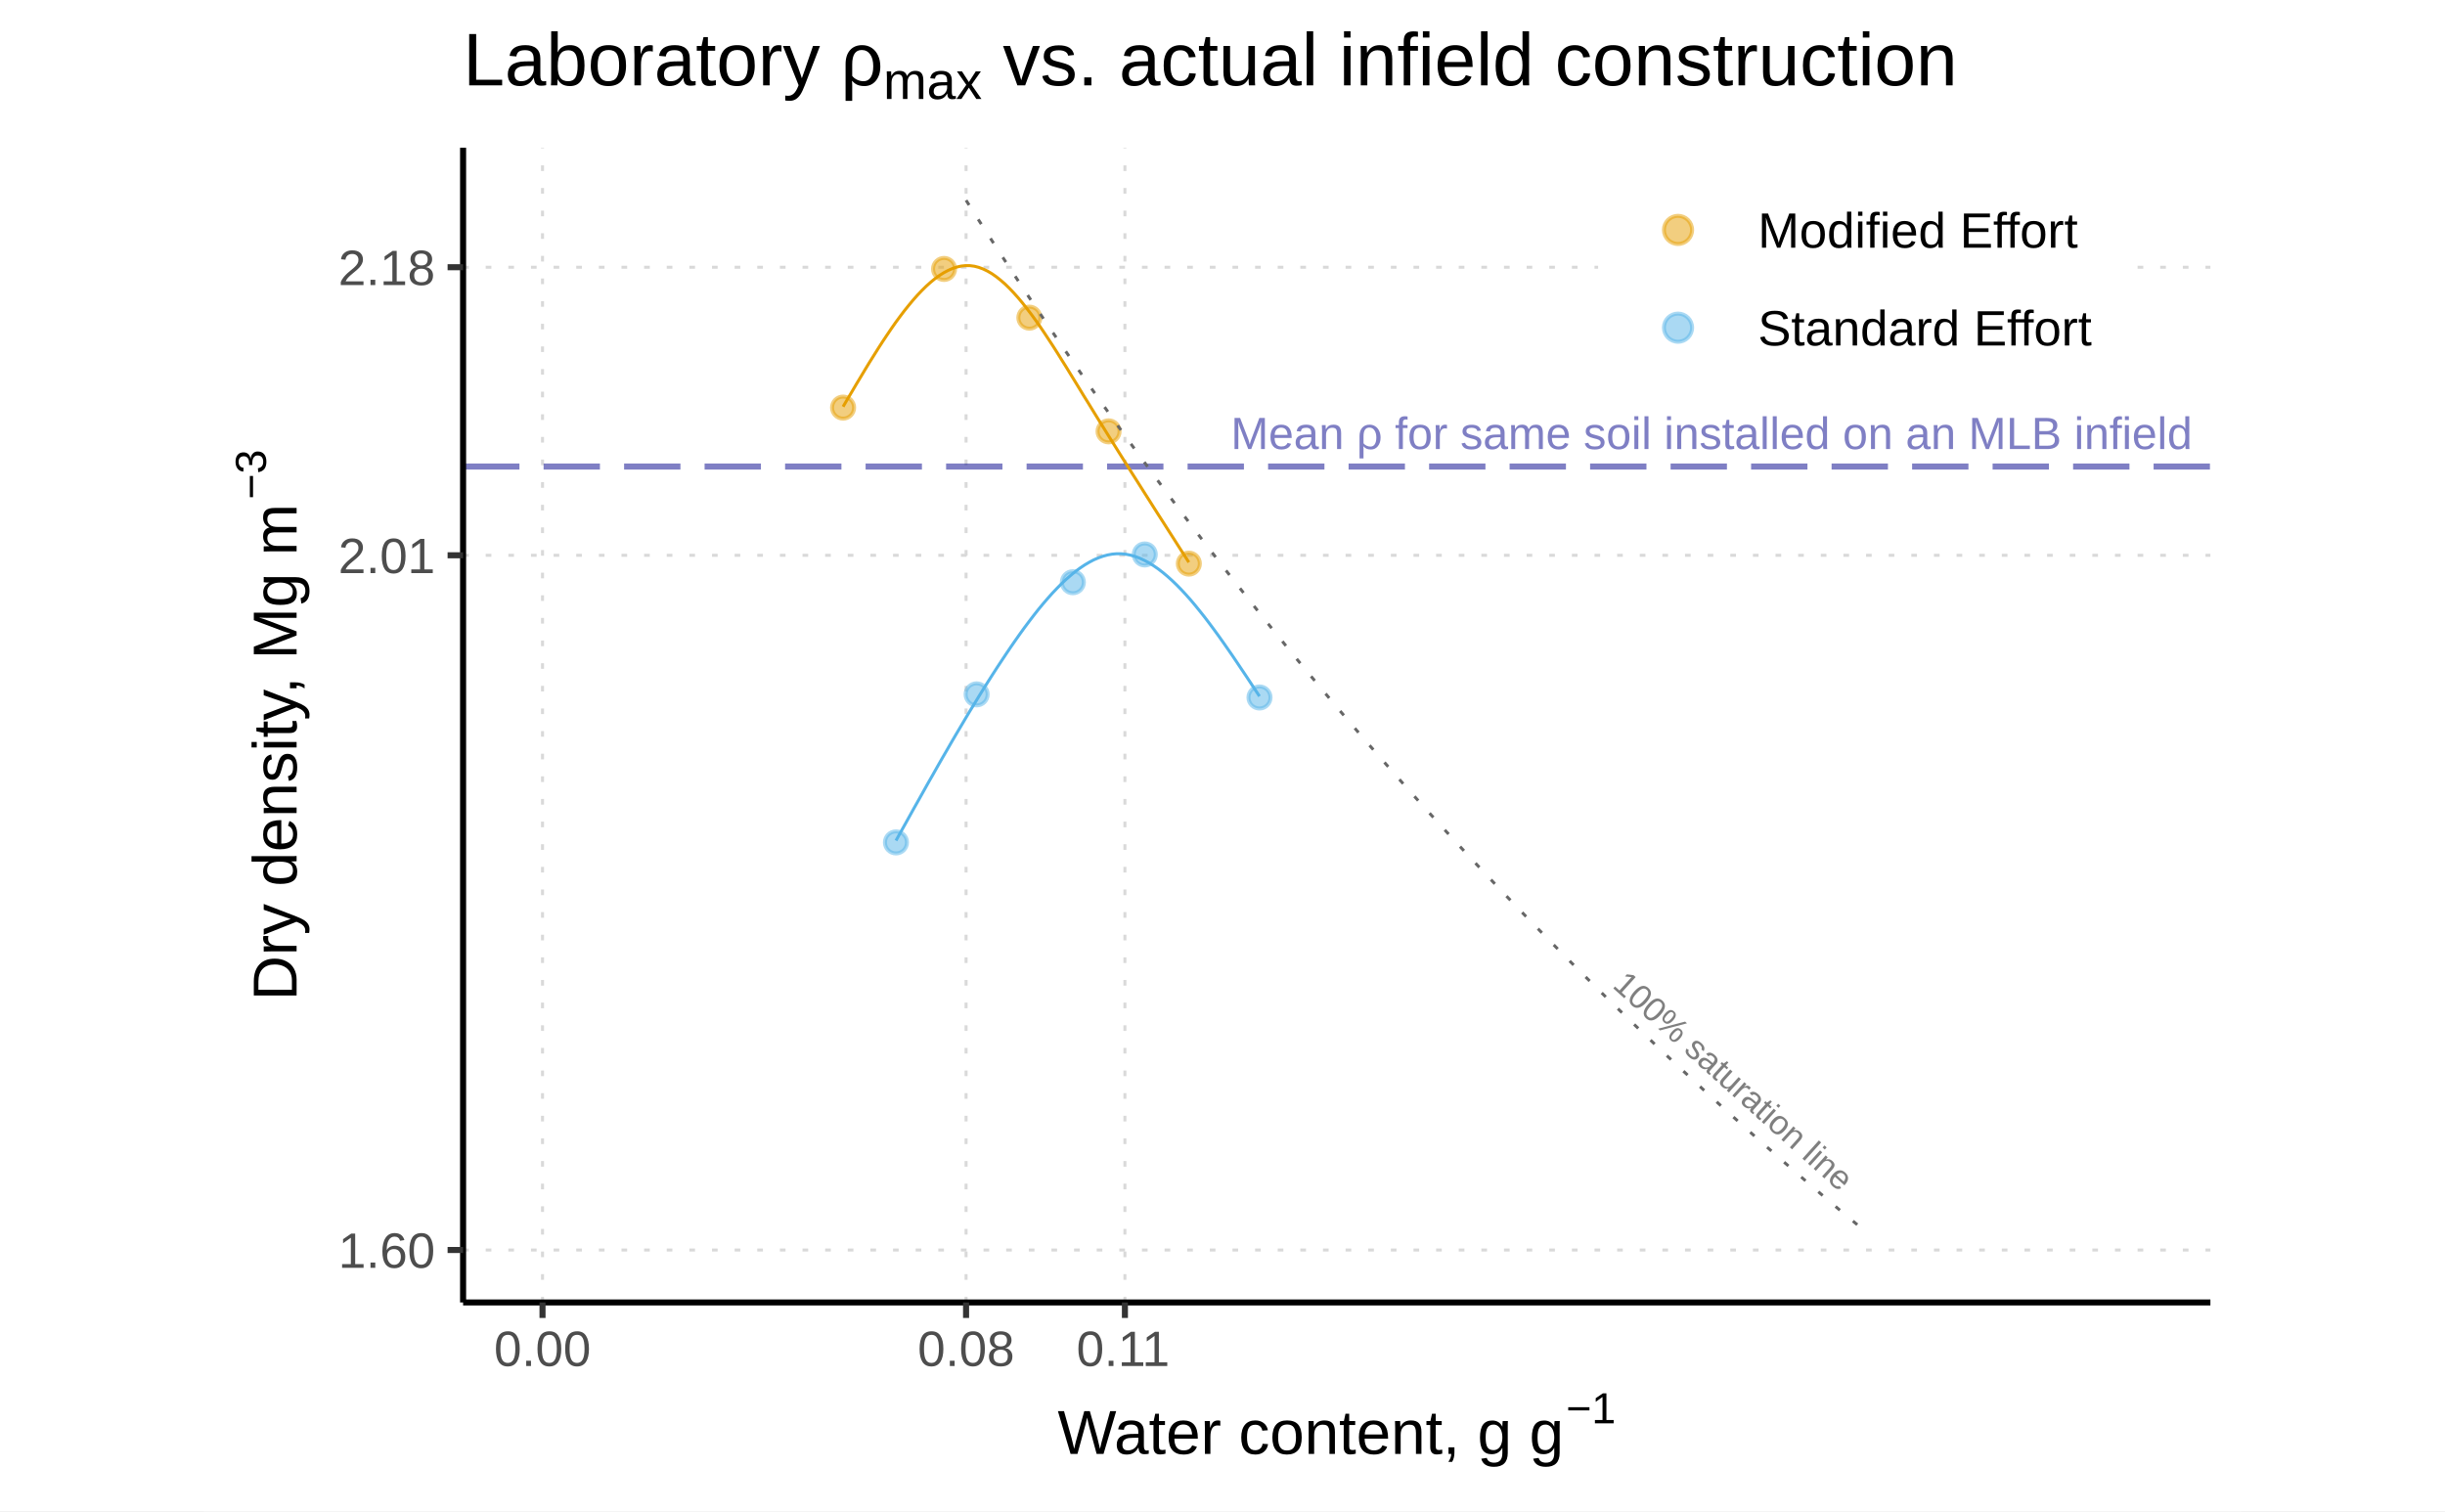
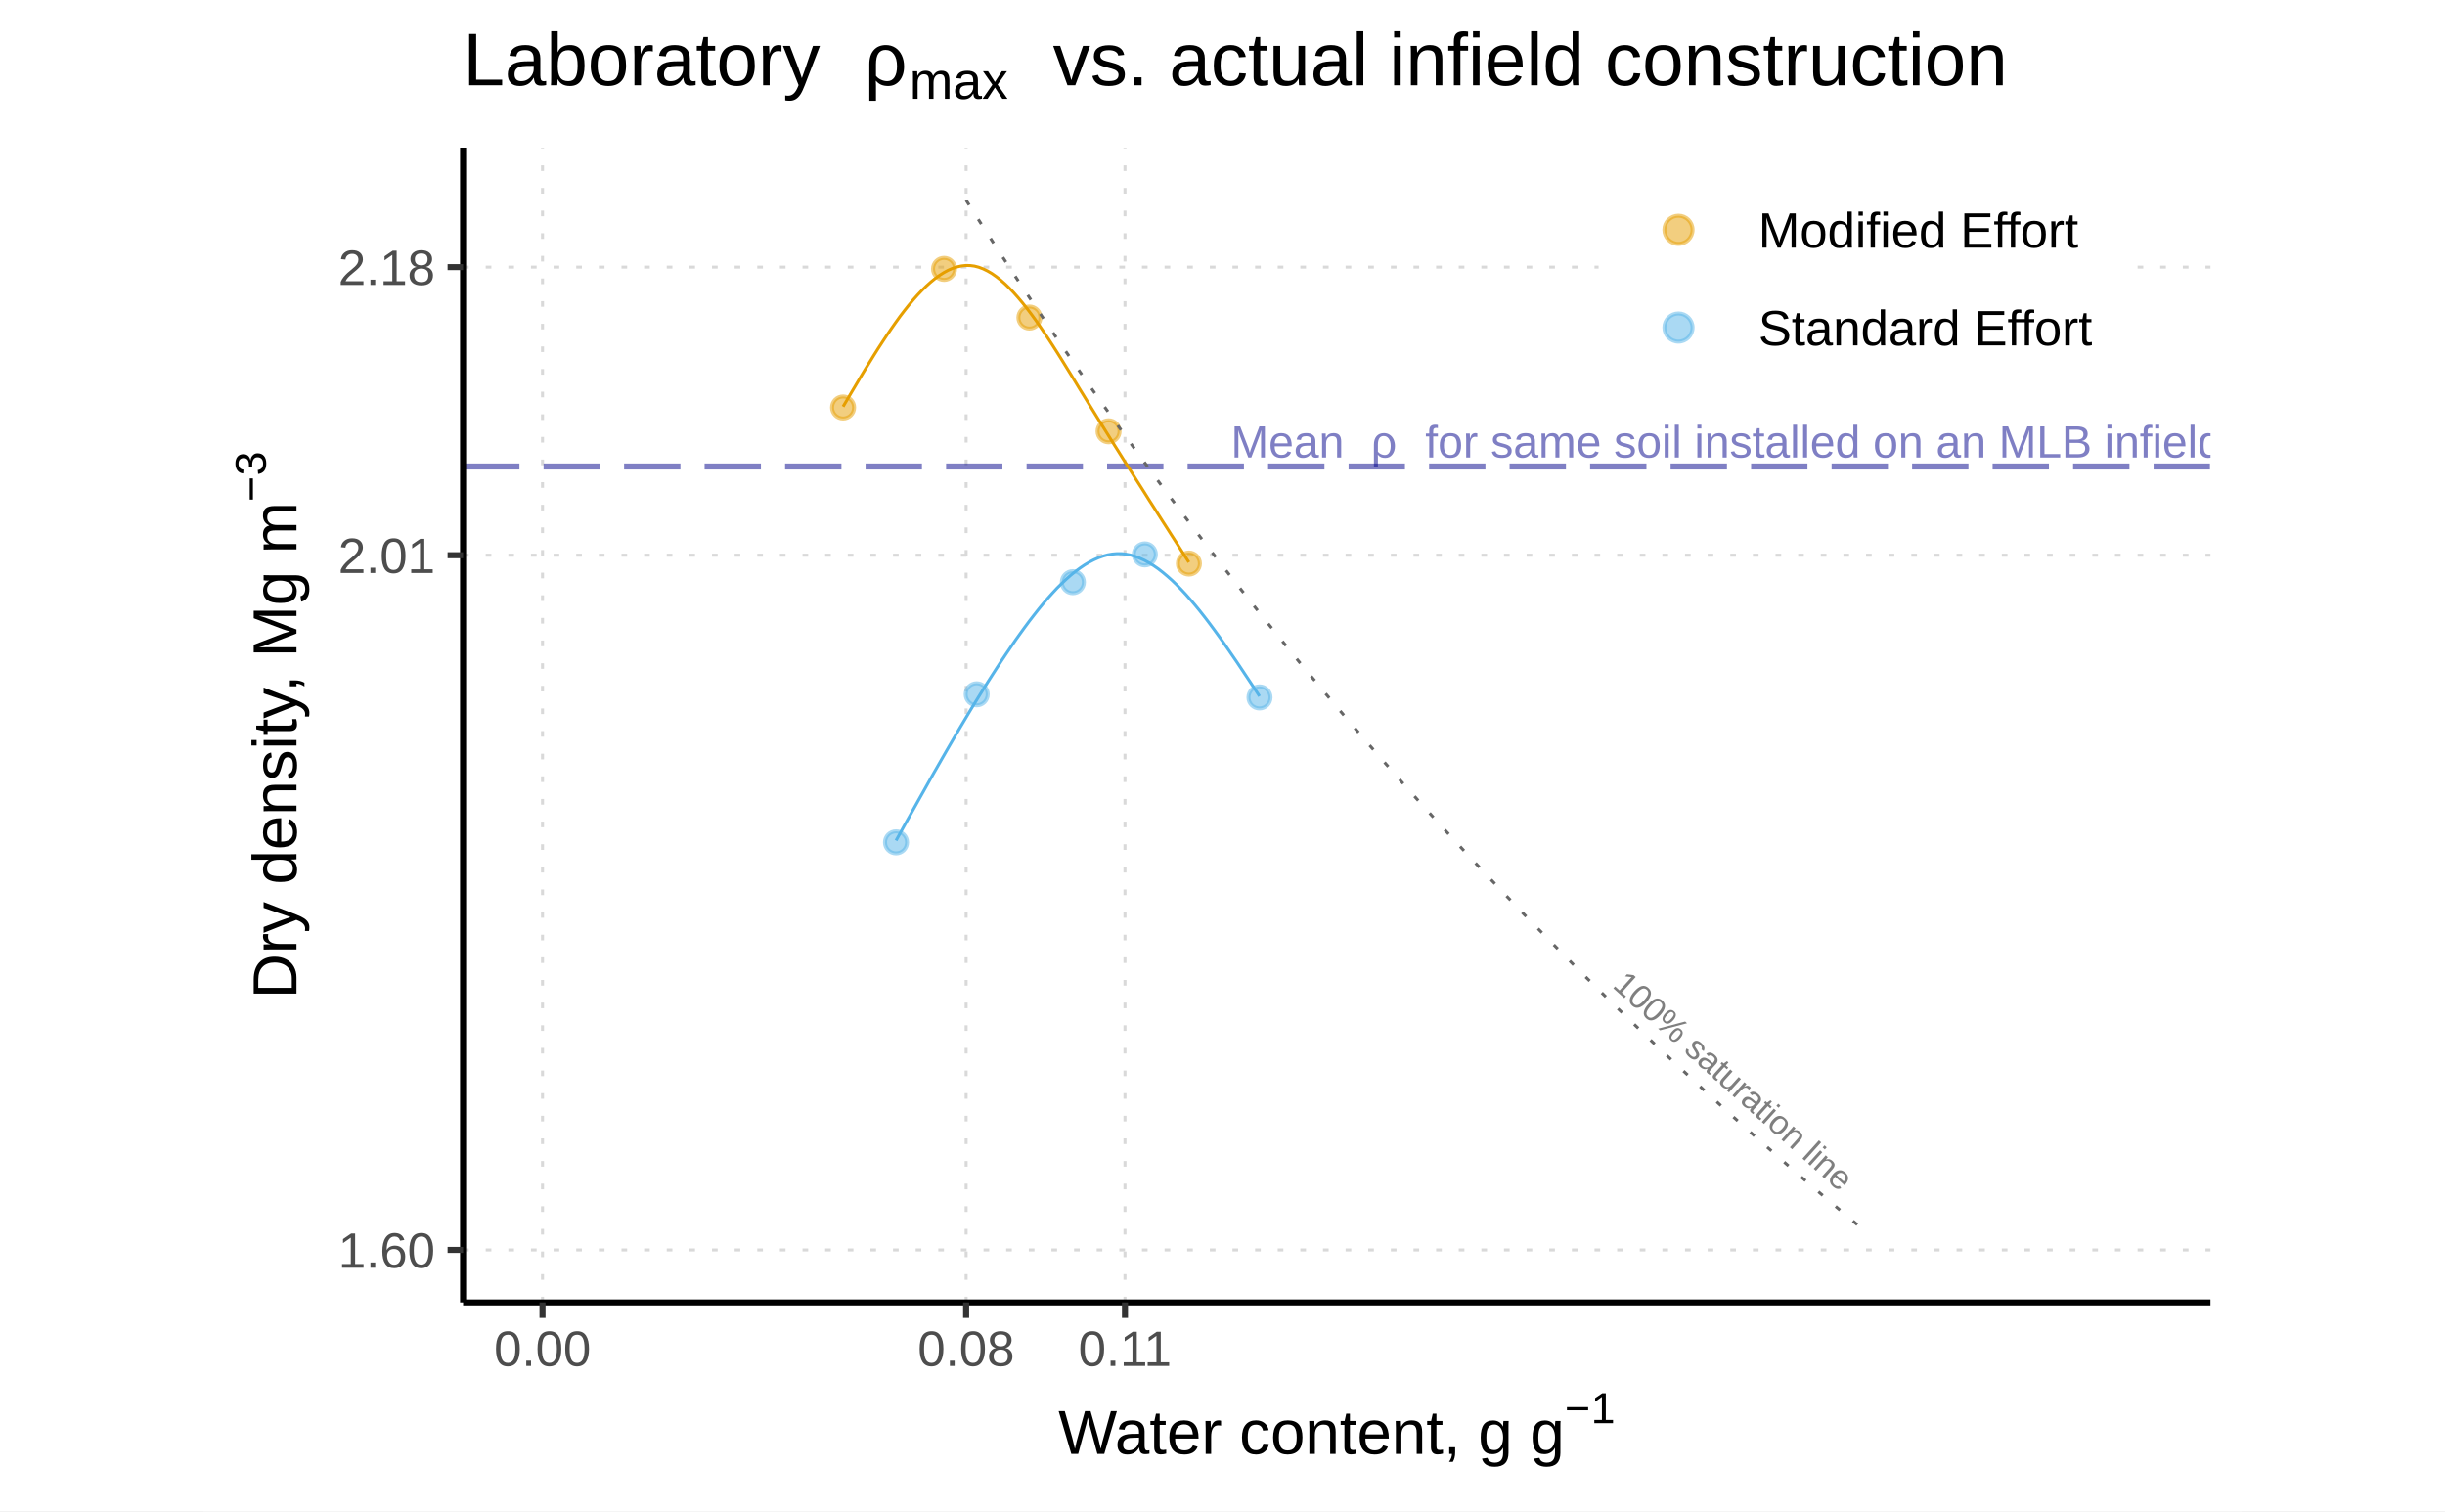
- <svg xmlns="http://www.w3.org/2000/svg" viewBox="0 0 432.20 267.12">
+ <svg xmlns="http://www.w3.org/2000/svg" class="svglite" width="432.20pt" height="267.12pt" viewBox="0 0 432.20 267.12">
  <defs>
    <style type="text/css">
-     line, polyline, polygon, path, rect, circle {
+     .svglite line, .svglite polyline, .svglite polygon, .svglite path, .svglite rect, .svglite circle {
      fill: none;
      stroke: #000000;
      stroke-linecap: round;
      stroke-linejoin: round;
      stroke-miterlimit: 10.00;
    }
  </style>
  </defs>
  <rect width="100%" height="100%" style="stroke: none; fill: #FFFFFF;" />
  <defs>
-     <clipPath id="cpMzUuOTl8Mzk2LjIxfDI2Ny4xMnwwLjAw">
-       <rect x="35.99" y="0.00" width="360.21" height="267.12" />
-     </clipPath>
-   </defs>
-   <rect x="35.99" y="-0" width="360.21" height="267.12" style="stroke-width: 1.07; stroke: #FFFFFF; fill: #FFFFFF;" clip-path="url(#cpMzUuOTl8Mzk2LjIxfDI2Ny4xMnwwLjAw)" />
-   <defs>
-     <clipPath id="cpMC4wMHw0MzIuMjB8MjY3LjEyfDAuMDA=">
+     <clipPath id="cpMC4wMHw0MzIuMjB8MC4wMHwyNjcuMTI=">
      <rect x="0.00" y="0.00" width="432.20" height="267.12" />
    </clipPath>
  </defs>
+   <g clip-path="url(#cpMC4wMHw0MzIuMjB8MC4wMHwyNjcuMTI=)">
+ </g>
  <defs>
-     <clipPath id="cpODEuODZ8MzkwLjczfDIzMC4yM3wyNi4xMg==">
-       <rect x="81.86" y="26.12" width="308.87" height="204.11" />
+     <clipPath id="cpMzUuOTh8Mzk2LjIyfDAuMDB8MjY3LjEy">
+       <rect x="35.98" y="0.00" width="360.24" height="267.12" />
    </clipPath>
  </defs>
-   <rect x="81.86" y="26.12" width="308.87" height="204.11" style="stroke-width: 1.07; stroke: none; fill: #FFFFFF;" clip-path="url(#cpODEuODZ8MzkwLjczfDIzMC4yM3wyNi4xMg==)" />
-   <polyline points="81.86,220.96 390.73,220.96 " style="stroke-width: 0.53; stroke: #D9D9D9; stroke-dasharray: 1.00,3.00; stroke-linecap: butt;" clip-path="url(#cpODEuODZ8MzkwLjczfDIzMC4yM3wyNi4xMg==)" />
-   <polyline points="81.86,98.16 390.73,98.16 " style="stroke-width: 0.53; stroke: #D9D9D9; stroke-dasharray: 1.00,3.00; stroke-linecap: butt;" clip-path="url(#cpODEuODZ8MzkwLjczfDIzMC4yM3wyNi4xMg==)" />
-   <polyline points="81.86,47.24 390.73,47.24 " style="stroke-width: 0.53; stroke: #D9D9D9; stroke-dasharray: 1.00,3.00; stroke-linecap: butt;" clip-path="url(#cpODEuODZ8MzkwLjczfDIzMC4yM3wyNi4xMg==)" />
-   <polyline points="95.90,230.23 95.90,26.12 " style="stroke-width: 0.53; stroke: #D9D9D9; stroke-dasharray: 1.00,3.00; stroke-linecap: butt;" clip-path="url(#cpODEuODZ8MzkwLjczfDIzMC4yM3wyNi4xMg==)" />
-   <polyline points="170.77,230.23 170.77,26.12 " style="stroke-width: 0.53; stroke: #D9D9D9; stroke-dasharray: 1.00,3.00; stroke-linecap: butt;" clip-path="url(#cpODEuODZ8MzkwLjczfDIzMC4yM3wyNi4xMg==)" />
-   <polyline points="198.85,230.23 198.85,26.12 " style="stroke-width: 0.53; stroke: #D9D9D9; stroke-dasharray: 1.00,3.00; stroke-linecap: butt;" clip-path="url(#cpODEuODZ8MzkwLjczfDIzMC4yM3wyNi4xMg==)" />
-   <line x1="81.86" y1="82.47" x2="390.73" y2="82.47" style="stroke-width: 1.07; stroke: #00008B; stroke-opacity: 0.50; stroke-dasharray: 9.96,4.27; stroke-linecap: butt;" clip-path="url(#cpODEuODZ8MzkwLjczfDIzMC4yM3wyNi4xMg==)" />
-   <g clip-path="url(#cpODEuODZ8MzkwLjczfDIzMC4yM3wyNi4xMg==)">
-     <text x="217.57" y="79.38" style="font-size: 8.00px; fill: #00008B; fill-opacity: 0.50; font-family: Arial;" textLength="20.01px" lengthAdjust="spacingAndGlyphs">Mean</text>
+   <g clip-path="url(#cpMzUuOTh8Mzk2LjIyfDAuMDB8MjY3LjEy)">
+     <rect x="35.98" y="0.00" width="360.24" height="267.12" style="stroke-width: 1.07; stroke: #FFFFFF; fill: #FFFFFF;" />
  </g>
-   <g clip-path="url(#cpODEuODZ8MzkwLjczfDIzMC4yM3wyNi4xMg==)">
-     <text x="237.58" y="79.38" style="font-size: 8.00px; fill: #00008B; fill-opacity: 0.50; font-family: Arial;" textLength="2.22px" lengthAdjust="spacingAndGlyphs"> </text>
-   </g>
-   <g clip-path="url(#cpODEuODZ8MzkwLjczfDIzMC4yM3wyNi4xMg==)">
-     <text x="239.81" y="79.38" style="font-size: 8.00px; fill: #00008B; fill-opacity: 0.50; font-family: Arial;" textLength="4.55px" lengthAdjust="spacingAndGlyphs">ρ</text>
-   </g>
-   <g clip-path="url(#cpODEuODZ8MzkwLjczfDIzMC4yM3wyNi4xMg==)">
-     <text x="244.36" y="79.38" style="font-size: 8.00px; fill: #00008B; fill-opacity: 0.50; font-family: Arial;" textLength="2.22px" lengthAdjust="spacingAndGlyphs"> </text>
-   </g>
-   <g clip-path="url(#cpODEuODZ8MzkwLjczfDIzMC4yM3wyNi4xMg==)">
-     <text x="246.58" y="79.38" style="font-size: 8.00px; fill: #00008B; fill-opacity: 0.50; font-family: Arial;" textLength="140.96px" lengthAdjust="spacingAndGlyphs">for same soil installed on an MLB infield</text>
-   </g>
-   <polyline points="149.03,71.89 149.80,70.57 150.58,69.26 151.35,67.95 152.13,66.66 152.90,65.37 153.67,64.10 154.45,62.86 155.22,61.63 155.99,60.43 156.77,59.26 157.54,58.12 158.31,57.02 159.09,55.96 159.86,54.94 160.64,53.97 161.41,53.04 162.18,52.17 162.96,51.35 163.73,50.59 164.50,49.90 165.28,49.26 166.05,48.70 166.83,48.21 167.60,47.80 168.37,47.46 169.15,47.20 169.92,47.03 170.69,46.95 171.47,46.96 172.24,47.06 173.01,47.26 173.79,47.55 174.56,47.92 175.34,48.38 176.11,48.92 176.88,49.53 177.66,50.21 178.43,50.96 179.20,51.77 179.98,52.64 180.75,53.56 181.52,54.54 182.30,55.56 183.07,56.62 183.85,57.72 184.62,58.86 185.39,60.03 186.17,61.22 186.94,62.43 187.71,63.67 188.49,64.91 189.26,66.17 190.04,67.44 190.81,68.70 191.58,69.97 192.36,71.22 193.13,72.48 193.90,73.73 194.68,74.98 195.45,76.22 196.22,77.46 197.00,78.70 197.77,79.93 198.55,81.17 199.32,82.39 200.09,83.62 200.87,84.84 201.64,86.06 202.41,87.28 203.19,88.50 203.96,89.72 204.73,90.93 205.51,92.14 206.28,93.35 207.06,94.57 207.83,95.78 208.60,96.99 209.38,98.19 210.15,99.40 " style="stroke-width: 0.53; stroke: #E69F00; stroke-linecap: butt;" clip-path="url(#cpODEuODZ8MzkwLjczfDIzMC4yM3wyNi4xMg==)" />
-   <polyline points="158.38,148.59 159.19,147.13 160.01,145.67 160.82,144.21 161.63,142.75 162.45,141.30 163.26,139.85 164.07,138.40 164.89,136.97 165.70,135.53 166.51,134.11 167.33,132.70 168.14,131.29 168.95,129.90 169.77,128.52 170.58,127.15 171.39,125.79 172.21,124.45 173.02,123.12 173.83,121.81 174.65,120.51 175.46,119.24 176.27,117.98 177.09,116.74 177.90,115.52 178.71,114.32 179.53,113.14 180.34,111.99 181.15,110.87 181.97,109.78 182.78,108.72 183.59,107.69 184.41,106.70 185.22,105.76 186.03,104.85 186.85,103.99 187.66,103.17 188.47,102.40 189.29,101.69 190.10,101.02 190.91,100.42 191.73,99.87 192.54,99.39 193.35,98.96 194.17,98.61 194.98,98.32 195.79,98.10 196.61,97.95 197.42,97.88 198.23,97.89 199.05,97.97 199.86,98.14 200.68,98.37 201.49,98.68 202.30,99.06 203.12,99.50 203.93,100.01 204.74,100.57 205.56,101.20 206.37,101.88 207.18,102.61 208.00,103.40 208.81,104.23 209.62,105.10 210.44,106.02 211.25,106.98 212.06,107.98 212.88,109.01 213.69,110.07 214.50,111.16 215.32,112.28 216.13,113.42 216.94,114.58 217.76,115.76 218.57,116.96 219.38,118.17 220.20,119.39 221.01,120.61 221.82,121.85 222.64,123.08 " style="stroke-width: 0.53; stroke: #56B4E9; stroke-linecap: butt;" clip-path="url(#cpODEuODZ8MzkwLjczfDIzMC4yM3wyNi4xMg==)" />
-   <circle cx="158.38" cy="148.91" r="1.95" style="stroke-width: 0.71; stroke: #56B4E9; stroke-opacity: 0.50; fill: #56B4E9; fill-opacity: 0.50;" clip-path="url(#cpODEuODZ8MzkwLjczfDIzMC4yM3wyNi4xMg==)" />
-   <circle cx="172.64" cy="122.74" r="1.95" style="stroke-width: 0.71; stroke: #56B4E9; stroke-opacity: 0.50; fill: #56B4E9; fill-opacity: 0.50;" clip-path="url(#cpODEuODZ8MzkwLjczfDIzMC4yM3wyNi4xMg==)" />
-   <circle cx="189.65" cy="102.92" r="1.95" style="stroke-width: 0.71; stroke: #56B4E9; stroke-opacity: 0.50; fill: #56B4E9; fill-opacity: 0.50;" clip-path="url(#cpODEuODZ8MzkwLjczfDIzMC4yM3wyNi4xMg==)" />
-   <circle cx="202.36" cy="98.01" r="1.95" style="stroke-width: 0.71; stroke: #56B4E9; stroke-opacity: 0.50; fill: #56B4E9; fill-opacity: 0.50;" clip-path="url(#cpODEuODZ8MzkwLjczfDIzMC4yM3wyNi4xMg==)" />
-   <circle cx="222.64" cy="123.29" r="1.95" style="stroke-width: 0.71; stroke: #56B4E9; stroke-opacity: 0.50; fill: #56B4E9; fill-opacity: 0.50;" clip-path="url(#cpODEuODZ8MzkwLjczfDIzMC4yM3wyNi4xMg==)" />
-   <circle cx="149.03" cy="72.05" r="1.95" style="stroke-width: 0.71; stroke: #E69F00; stroke-opacity: 0.50; fill: #E69F00; fill-opacity: 0.50;" clip-path="url(#cpODEuODZ8MzkwLjczfDIzMC4yM3wyNi4xMg==)" />
-   <circle cx="166.88" cy="47.54" r="1.95" style="stroke-width: 0.71; stroke: #E69F00; stroke-opacity: 0.50; fill: #E69F00; fill-opacity: 0.50;" clip-path="url(#cpODEuODZ8MzkwLjczfDIzMC4yM3wyNi4xMg==)" />
-   <circle cx="181.96" cy="56.15" r="1.95" style="stroke-width: 0.71; stroke: #E69F00; stroke-opacity: 0.50; fill: #E69F00; fill-opacity: 0.50;" clip-path="url(#cpODEuODZ8MzkwLjczfDIzMC4yM3wyNi4xMg==)" />
-   <circle cx="195.96" cy="76.25" r="1.95" style="stroke-width: 0.71; stroke: #E69F00; stroke-opacity: 0.50; fill: #E69F00; fill-opacity: 0.50;" clip-path="url(#cpODEuODZ8MzkwLjczfDIzMC4yM3wyNi4xMg==)" />
-   <circle cx="210.15" cy="99.63" r="1.95" style="stroke-width: 0.71; stroke: #E69F00; stroke-opacity: 0.50; fill: #E69F00; fill-opacity: 0.50;" clip-path="url(#cpODEuODZ8MzkwLjczfDIzMC4yM3wyNi4xMg==)" />
-   <polyline points="170.77,35.40 172.36,37.91 173.96,40.39 175.55,42.86 177.14,45.31 178.73,47.74 180.32,50.15 181.91,52.55 183.50,54.92 185.09,57.28 186.68,59.62 188.28,61.95 189.87,64.26 191.46,66.55 193.05,68.83 194.64,71.09 196.23,73.33 197.82,75.56 199.41,77.77 201.00,79.96 202.60,82.14 204.19,84.31 205.78,86.46 207.37,88.59 208.96,90.71 210.55,92.82 212.14,94.91 213.73,96.99 215.33,99.05 216.92,101.10 218.51,103.13 220.10,105.15 221.69,107.16 223.28,109.16 224.87,111.14 226.46,113.10 228.05,115.06 229.65,117.00 231.24,118.93 232.83,120.84 234.42,122.74 236.01,124.64 237.60,126.51 239.19,128.38 240.78,130.23 242.37,132.07 243.97,133.90 245.56,135.72 247.15,137.53 248.74,139.32 250.33,141.11 251.92,142.88 253.51,144.64 255.10,146.39 256.70,148.13 258.29,149.86 259.88,151.58 261.47,153.28 263.06,154.98 264.65,156.66 266.24,158.34 267.83,160.00 269.42,161.66 271.02,163.30 272.61,164.94 274.20,166.56 275.79,168.18 277.38,169.78 278.97,171.38 280.56,172.96 282.15,174.54 283.74,176.11 285.34,177.67 286.93,179.21 288.52,180.75 290.11,182.28 291.70,183.80 293.29,185.32 294.88,186.82 296.47,188.32 298.07,189.80 299.66,191.28 301.25,192.75 302.84,194.21 304.43,195.66 306.02,197.10 307.61,198.54 309.20,199.97 310.79,201.39 312.39,202.80 313.98,204.20 315.57,205.60 317.16,206.98 318.75,208.36 320.34,209.74 321.93,211.10 323.52,212.46 325.11,213.81 326.71,215.15 328.30,216.48 329.89,217.81 " style="stroke-width: 0.53; stroke: #666666; stroke-dasharray: 1.00,3.00; stroke-linecap: butt;" clip-path="url(#cpODEuODZ8MzkwLjczfDIzMC4yM3wyNi4xMg==)" />
-   <g clip-path="url(#cpODEuODZ8MzkwLjczfDIzMC4yM3wyNi4xMg==)">
-     <text transform="translate(284.85,174.41) rotate(42)" style="font-size: 6.00px; fill: #7F7F7F; font-family: Arial;" textLength="54.37px" lengthAdjust="spacingAndGlyphs">100% saturation line</text>
-   </g>
+   <g clip-path="url(#cpMC4wMHw0MzIuMjB8MC4wMHwyNjcuMTI=)">
+ </g>
  <defs>
-     <clipPath id="cpMC4wMHw0MzIuMjB8MjY3LjEyfDAuMDA=">
-       <rect x="0.00" y="0.00" width="432.20" height="267.12" />
+     <clipPath id="cpODEuODZ8MzkwLjc0fDI2LjExfDIzMC4yMw==">
+       <rect x="81.86" y="26.11" width="308.89" height="204.12" />
    </clipPath>
  </defs>
-   <polyline points="81.86,230.23 81.86,26.12 " style="stroke-width: 1.07; stroke-linecap: butt;" clip-path="url(#cpMC4wMHw0MzIuMjB8MjY3LjEyfDAuMDA=)" />
-   <g clip-path="url(#cpMC4wMHw0MzIuMjB8MjY3LjEyfDAuMDA=)">
-     <text x="59.80" y="224.11" style="font-size: 8.80px; fill: #4D4D4D; font-family: Arial;" textLength="17.13px" lengthAdjust="spacingAndGlyphs">1.60</text>
+   <g clip-path="url(#cpODEuODZ8MzkwLjc0fDI2LjExfDIzMC4yMw==)">
+     <rect x="81.86" y="26.11" width="308.89" height="204.12" style="stroke-width: 1.07; stroke: none; fill: #FFFFFF;" />
+     <polyline points="81.86,220.95 390.74,220.95 " style="stroke-width: 0.53; stroke: #D9D9D9; stroke-dasharray: 1.00,3.00; stroke-linecap: butt;" />
+     <polyline points="81.86,98.14 390.74,98.14 " style="stroke-width: 0.53; stroke: #D9D9D9; stroke-dasharray: 1.00,3.00; stroke-linecap: butt;" />
+     <polyline points="81.86,47.22 390.74,47.22 " style="stroke-width: 0.53; stroke: #D9D9D9; stroke-dasharray: 1.00,3.00; stroke-linecap: butt;" />
+     <polyline points="95.90,230.23 95.90,26.11 " style="stroke-width: 0.53; stroke: #D9D9D9; stroke-dasharray: 1.00,3.00; stroke-linecap: butt;" />
+     <polyline points="170.78,230.23 170.78,26.11 " style="stroke-width: 0.53; stroke: #D9D9D9; stroke-dasharray: 1.00,3.00; stroke-linecap: butt;" />
+     <polyline points="198.86,230.23 198.86,26.11 " style="stroke-width: 0.53; stroke: #D9D9D9; stroke-dasharray: 1.00,3.00; stroke-linecap: butt;" />
+     <line x1="81.86" y1="82.46" x2="390.74" y2="82.46" style="stroke-width: 1.07; stroke: #00008B; stroke-opacity: 0.50; stroke-dasharray: 9.96,4.27; stroke-linecap: butt;" />
+     <text x="217.58" y="80.87" style="font-size: 8.00px; fill: #00008B; fill-opacity: 0.50; font-family: Arial;" textLength="19.98px" lengthAdjust="spacingAndGlyphs">Mean</text>
+     <text x="237.56" y="80.87" style="font-size: 8.00px; fill: #00008B; fill-opacity: 0.50; font-family: Arial;" textLength="4.80px" lengthAdjust="spacingAndGlyphs"> </text>
+     <text x="242.35" y="80.87" style="font-size: 8.00px; fill: #00008B; fill-opacity: 0.50; font-family: Arial;" textLength="4.80px" lengthAdjust="spacingAndGlyphs">ρ</text>
+     <text x="247.15" y="80.87" style="font-size: 8.00px; fill: #00008B; fill-opacity: 0.50; font-family: Arial;" textLength="4.80px" lengthAdjust="spacingAndGlyphs"> </text>
+     <text x="251.94" y="80.87" style="font-size: 8.00px; fill: #00008B; fill-opacity: 0.50; font-family: Arial;" textLength="140.70px" lengthAdjust="spacingAndGlyphs">for same soil installed on an MLB infield</text>
+     <polyline points="149.03,71.88 149.81,70.56 150.58,69.25 151.36,67.94 152.13,66.64 152.90,65.36 153.68,64.09 154.45,62.84 155.22,61.62 156.00,60.42 156.77,59.25 157.55,58.11 158.32,57.01 159.09,55.94 159.87,54.92 160.64,53.95 161.41,53.03 162.19,52.15 162.96,51.34 163.73,50.58 164.51,49.88 165.28,49.25 166.06,48.69 166.83,48.20 167.60,47.78 168.38,47.44 169.15,47.19 169.92,47.02 170.70,46.93 171.47,46.94 172.25,47.04 173.02,47.24 173.79,47.53 174.57,47.91 175.34,48.36 176.11,48.90 176.89,49.51 177.66,50.19 178.44,50.94 179.21,51.75 179.98,52.62 180.76,53.55 181.53,54.52 182.30,55.54 183.08,56.61 183.85,57.71 184.62,58.85 185.40,60.01 186.17,61.20 186.95,62.42 187.72,63.65 188.49,64.90 189.27,66.16 190.04,67.42 190.81,68.69 191.59,69.95 192.36,71.21 193.14,72.47 193.91,73.72 194.68,74.96 195.46,76.21 196.23,77.45 197.00,78.69 197.78,79.92 198.55,81.15 199.33,82.38 200.10,83.60 200.87,84.83 201.65,86.05 202.42,87.27 203.19,88.49 203.97,89.70 204.74,90.92 205.51,92.13 206.29,93.34 207.06,94.55 207.84,95.76 208.61,96.97 209.38,98.18 210.16,99.39 " style="stroke-width: 0.53; stroke: #E69F00; stroke-linecap: butt;" />
+     <polyline points="158.39,148.58 159.20,147.12 160.01,145.66 160.83,144.20 161.64,142.74 162.45,141.29 163.27,139.84 164.08,138.39 164.89,136.95 165.71,135.52 166.52,134.10 167.33,132.69 168.15,131.28 168.96,129.89 169.77,128.51 170.59,127.14 171.40,125.78 172.21,124.44 173.03,123.11 173.84,121.80 174.65,120.50 175.47,119.22 176.28,117.96 177.09,116.72 177.91,115.50 178.72,114.31 179.53,113.13 180.35,111.98 181.16,110.86 181.97,109.77 182.79,108.71 183.60,107.68 184.41,106.69 185.23,105.74 186.04,104.84 186.85,103.97 187.67,103.16 188.48,102.39 189.29,101.67 190.11,101.01 190.92,100.41 191.73,99.86 192.55,99.37 193.36,98.95 194.17,98.59 194.99,98.30 195.80,98.08 196.61,97.94 197.43,97.87 198.24,97.87 199.05,97.96 199.87,98.12 200.68,98.36 201.49,98.67 202.31,99.04 203.12,99.49 203.93,99.99 204.75,100.56 205.56,101.19 206.37,101.87 207.19,102.60 208.00,103.38 208.82,104.22 209.63,105.09 210.44,106.01 211.26,106.97 212.07,107.96 212.88,108.99 213.70,110.06 214.51,111.15 215.32,112.26 216.14,113.40 216.95,114.57 217.76,115.75 218.58,116.94 219.39,118.15 220.20,119.37 221.02,120.60 221.83,121.83 222.64,123.07 " style="stroke-width: 0.53; stroke: #56B4E9; stroke-linecap: butt;" />
+     <circle cx="158.39" cy="148.90" r="1.95" style="stroke-width: 0.71; stroke: #56B4E9; stroke-opacity: 0.50; fill: #56B4E9; fill-opacity: 0.50;" />
+     <circle cx="172.65" cy="122.73" r="1.95" style="stroke-width: 0.71; stroke: #56B4E9; stroke-opacity: 0.50; fill: #56B4E9; fill-opacity: 0.50;" />
+     <circle cx="189.65" cy="102.91" r="1.95" style="stroke-width: 0.71; stroke: #56B4E9; stroke-opacity: 0.50; fill: #56B4E9; fill-opacity: 0.50;" />
+     <circle cx="202.37" cy="98.00" r="1.95" style="stroke-width: 0.71; stroke: #56B4E9; stroke-opacity: 0.50; fill: #56B4E9; fill-opacity: 0.50;" />
+     <circle cx="222.64" cy="123.28" r="1.95" style="stroke-width: 0.71; stroke: #56B4E9; stroke-opacity: 0.50; fill: #56B4E9; fill-opacity: 0.50;" />
+     <circle cx="149.03" cy="72.03" r="1.95" style="stroke-width: 0.71; stroke: #E69F00; stroke-opacity: 0.50; fill: #E69F00; fill-opacity: 0.50;" />
+     <circle cx="166.88" cy="47.53" r="1.95" style="stroke-width: 0.71; stroke: #E69F00; stroke-opacity: 0.50; fill: #E69F00; fill-opacity: 0.50;" />
+     <circle cx="181.97" cy="56.13" r="1.95" style="stroke-width: 0.71; stroke: #E69F00; stroke-opacity: 0.50; fill: #E69F00; fill-opacity: 0.50;" />
+     <circle cx="195.96" cy="76.24" r="1.95" style="stroke-width: 0.71; stroke: #E69F00; stroke-opacity: 0.50; fill: #E69F00; fill-opacity: 0.50;" />
+     <circle cx="210.16" cy="99.62" r="1.95" style="stroke-width: 0.71; stroke: #E69F00; stroke-opacity: 0.50; fill: #E69F00; fill-opacity: 0.50;" />
+     <polyline points="170.78,35.39 172.37,37.89 173.96,40.38 175.55,42.84 177.14,45.29 178.73,47.72 180.32,50.14 181.92,52.53 183.51,54.91 185.10,57.27 186.69,59.61 188.28,61.94 189.87,64.24 191.46,66.54 193.05,68.81 194.65,71.07 196.24,73.31 197.83,75.54 199.42,77.75 201.01,79.95 202.60,82.13 204.19,84.30 205.78,86.45 207.38,88.58 208.97,90.70 210.56,92.81 212.15,94.90 213.74,96.97 215.33,99.04 216.92,101.09 218.51,103.12 220.11,105.14 221.70,107.15 223.29,109.14 224.88,111.12 226.47,113.09 228.06,115.04 229.65,116.99 231.24,118.91 232.84,120.83 234.43,122.73 236.02,124.62 237.61,126.50 239.20,128.37 240.79,130.22 242.38,132.06 243.97,133.89 245.57,135.71 247.16,137.52 248.75,139.31 250.34,141.10 251.93,142.87 253.52,144.63 255.11,146.38 256.70,148.12 258.30,149.85 259.89,151.57 261.48,153.27 263.07,154.97 264.66,156.65 266.25,158.33 267.84,159.99 269.43,161.65 271.03,163.29 272.62,164.93 274.21,166.55 275.80,168.17 277.39,169.77 278.98,171.37 280.57,172.96 282.16,174.53 283.76,176.10 285.35,177.66 286.94,179.20 288.53,180.74 290.12,182.27 291.71,183.80 293.30,185.31 294.89,186.81 296.49,188.31 298.08,189.79 299.67,191.27 301.26,192.74 302.85,194.20 304.44,195.65 306.03,197.10 307.62,198.53 309.21,199.96 310.81,201.38 312.40,202.79 313.99,204.19 315.58,205.59 317.17,206.98 318.76,208.36 320.35,209.73 321.94,211.09 323.54,212.45 325.13,213.80 326.72,215.14 328.31,216.48 329.90,217.80 " style="stroke-width: 0.53; stroke: #666666; stroke-dasharray: 1.00,3.00; stroke-linecap: butt;" />
+     <text transform="translate(305.06,192.59) rotate(42)" text-anchor="middle" style="font-size: 6.00px; fill: #7F7F7F; font-family: Arial;" textLength="54.32px" lengthAdjust="spacingAndGlyphs">100% saturation line</text>
  </g>
-   <g clip-path="url(#cpMC4wMHw0MzIuMjB8MjY3LjEyfDAuMDA=)">
-     <text x="59.80" y="101.31" style="font-size: 8.80px; fill: #4D4D4D; font-family: Arial;" textLength="17.13px" lengthAdjust="spacingAndGlyphs">2.01</text>
-   </g>
-   <g clip-path="url(#cpMC4wMHw0MzIuMjB8MjY3LjEyfDAuMDA=)">
-     <text x="59.80" y="50.39" style="font-size: 8.80px; fill: #4D4D4D; font-family: Arial;" textLength="17.13px" lengthAdjust="spacingAndGlyphs">2.18</text>
-   </g>
-   <polyline points="79.12,220.96 81.86,220.96 " style="stroke-width: 1.07; stroke: #333333; stroke-linecap: butt;" clip-path="url(#cpMC4wMHw0MzIuMjB8MjY3LjEyfDAuMDA=)" />
-   <polyline points="79.12,98.16 81.86,98.16 " style="stroke-width: 1.07; stroke: #333333; stroke-linecap: butt;" clip-path="url(#cpMC4wMHw0MzIuMjB8MjY3LjEyfDAuMDA=)" />
-   <polyline points="79.12,47.24 81.86,47.24 " style="stroke-width: 1.07; stroke: #333333; stroke-linecap: butt;" clip-path="url(#cpMC4wMHw0MzIuMjB8MjY3LjEyfDAuMDA=)" />
-   <polyline points="81.86,230.23 390.73,230.23 " style="stroke-width: 1.07; stroke-linecap: butt;" clip-path="url(#cpMC4wMHw0MzIuMjB8MjY3LjEyfDAuMDA=)" />
-   <polyline points="95.90,232.97 95.90,230.23 " style="stroke-width: 1.07; stroke: #333333; stroke-linecap: butt;" clip-path="url(#cpMC4wMHw0MzIuMjB8MjY3LjEyfDAuMDA=)" />
-   <polyline points="170.77,232.97 170.77,230.23 " style="stroke-width: 1.07; stroke: #333333; stroke-linecap: butt;" clip-path="url(#cpMC4wMHw0MzIuMjB8MjY3LjEyfDAuMDA=)" />
-   <polyline points="198.85,232.97 198.85,230.23 " style="stroke-width: 1.07; stroke: #333333; stroke-linecap: butt;" clip-path="url(#cpMC4wMHw0MzIuMjB8MjY3LjEyfDAuMDA=)" />
-   <g clip-path="url(#cpMC4wMHw0MzIuMjB8MjY3LjEyfDAuMDA=)">
-     <text x="87.33" y="241.47" style="font-size: 8.80px; fill: #4D4D4D; font-family: Arial;" textLength="17.13px" lengthAdjust="spacingAndGlyphs">0.00</text>
-   </g>
-   <g clip-path="url(#cpMC4wMHw0MzIuMjB8MjY3LjEyfDAuMDA=)">
-     <text x="162.21" y="241.47" style="font-size: 8.80px; fill: #4D4D4D; font-family: Arial;" textLength="17.13px" lengthAdjust="spacingAndGlyphs">0.08</text>
-   </g>
-   <g clip-path="url(#cpMC4wMHw0MzIuMjB8MjY3LjEyfDAuMDA=)">
-     <text x="190.29" y="241.47" style="font-size: 8.80px; fill: #4D4D4D; font-family: Arial;" textLength="17.13px" lengthAdjust="spacingAndGlyphs">0.11</text>
-   </g>
-   <g clip-path="url(#cpMC4wMHw0MzIuMjB8MjY3LjEyfDAuMDA=)">
-     <text x="186.96" y="257.01" style="font-size: 11.00px; font-family: Arial;" textLength="89.88px" lengthAdjust="spacingAndGlyphs">Water content, g g</text>
-   </g>
-   <g clip-path="url(#cpMC4wMHw0MzIuMjB8MjY3LjEyfDAuMDA=)">
-     <text x="276.84" y="251.59" style="font-size: 7.70px; font-family: Arial;" textLength="4.50px" lengthAdjust="spacingAndGlyphs">−</text>
-   </g>
-   <g clip-path="url(#cpMC4wMHw0MzIuMjB8MjY3LjEyfDAuMDA=)">
-     <text x="281.34" y="251.59" style="font-size: 7.70px; font-family: Arial;" textLength="4.28px" lengthAdjust="spacingAndGlyphs">1</text>
-   </g>
-   <g clip-path="url(#cpMC4wMHw0MzIuMjB8MjY3LjEyfDAuMDA=)">
-     <text transform="translate(52.43,176.88) rotate(-90)" style="font-size: 11.00px; font-family: Arial;" textLength="88.63px" lengthAdjust="spacingAndGlyphs">Dry density, Mg m</text>
-   </g>
-   <g clip-path="url(#cpMC4wMHw0MzIuMjB8MjY3LjEyfDAuMDA=)">
-     <text transform="translate(47.01,88.26) rotate(-90)" style="font-size: 7.70px; font-family: Arial;" textLength="4.50px" lengthAdjust="spacingAndGlyphs">−</text>
-   </g>
-   <g clip-path="url(#cpMC4wMHw0MzIuMjB8MjY3LjEyfDAuMDA=)">
-     <text transform="translate(47.01,83.76) rotate(-90)" style="font-size: 7.70px; font-family: Arial;" textLength="4.28px" lengthAdjust="spacingAndGlyphs">3</text>
-   </g>
-   <rect x="282.50" y="21.04" width="92.91" height="51.00" style="stroke-width: 1.07; stroke: none; fill: #FFFFFF;" clip-path="url(#cpMC4wMHw0MzIuMjB8MjY3LjEyfDAuMDA=)" />
-   <circle cx="296.62" cy="40.64" r="2.49" style="stroke-width: 0.71; stroke: #E69F00; stroke-opacity: 0.50; fill: #E69F00; fill-opacity: 0.50;" clip-path="url(#cpMC4wMHw0MzIuMjB8MjY3LjEyfDAuMDA=)" />
-   <circle cx="296.62" cy="57.92" r="2.49" style="stroke-width: 0.71; stroke: #56B4E9; stroke-opacity: 0.50; fill: #56B4E9; fill-opacity: 0.50;" clip-path="url(#cpMC4wMHw0MzIuMjB8MjY3LjEyfDAuMDA=)" />
-   <g clip-path="url(#cpMC4wMHw0MzIuMjB8MjY3LjEyfDAuMDA=)">
-     <text x="310.74" y="43.79" style="font-size: 8.80px; font-family: Arial;" textLength="56.74px" lengthAdjust="spacingAndGlyphs">Modified Effort</text>
-   </g>
-   <g clip-path="url(#cpMC4wMHw0MzIuMjB8MjY3LjEyfDAuMDA=)">
-     <text x="310.74" y="61.07" style="font-size: 8.80px; font-family: Arial;" textLength="59.19px" lengthAdjust="spacingAndGlyphs">Standard Effort</text>
-   </g>
-   <g clip-path="url(#cpMC4wMHw0MzIuMjB8MjY3LjEyfDAuMDA=)">
-     <text x="81.86" y="15.09" style="font-size: 13.20px; font-family: Arial;" textLength="63.11px" lengthAdjust="spacingAndGlyphs">Laboratory</text>
-   </g>
-   <g clip-path="url(#cpMC4wMHw0MzIuMjB8MjY3LjEyfDAuMDA=)">
-     <text x="144.96" y="15.09" style="font-size: 13.20px; font-family: Arial;" textLength="3.67px" lengthAdjust="spacingAndGlyphs"> </text>
-   </g>
-   <g clip-path="url(#cpMC4wMHw0MzIuMjB8MjY3LjEyfDAuMDA=)">
-     <text x="148.63" y="15.09" style="font-size: 13.20px; font-family: Arial;" textLength="7.51px" lengthAdjust="spacingAndGlyphs">ρ</text>
-   </g>
-   <g clip-path="url(#cpMC4wMHw0MzIuMjB8MjY3LjEyfDAuMDA=)">
-     <text x="156.14" y="17.49" style="font-size: 9.24px; font-family: Arial;" textLength="7.70px" lengthAdjust="spacingAndGlyphs">m</text>
-   </g>
-   <g clip-path="url(#cpMC4wMHw0MzIuMjB8MjY3LjEyfDAuMDA=)">
-     <text x="163.83" y="17.49" style="font-size: 9.24px; font-family: Arial;" textLength="5.14px" lengthAdjust="spacingAndGlyphs">a</text>
-   </g>
-   <g clip-path="url(#cpMC4wMHw0MzIuMjB8MjY3LjEyfDAuMDA=)">
-     <text x="168.97" y="17.49" style="font-size: 9.24px; font-family: Arial;" textLength="4.62px" lengthAdjust="spacingAndGlyphs">x</text>
-   </g>
-   <g clip-path="url(#cpMC4wMHw0MzIuMjB8MjY3LjEyfDAuMDA=)">
-     <text x="173.59" y="15.09" style="font-size: 13.20px; font-family: Arial;" textLength="3.67px" lengthAdjust="spacingAndGlyphs"> </text>
-   </g>
-   <g clip-path="url(#cpMC4wMHw0MzIuMjB8MjY3LjEyfDAuMDA=)">
-     <text x="177.26" y="15.09" style="font-size: 13.20px; font-family: Arial;" textLength="168.75px" lengthAdjust="spacingAndGlyphs">vs. actual infield construction</text>
+   <g clip-path="url(#cpMC4wMHw0MzIuMjB8MC4wMHwyNjcuMTI=)">
+     <polyline points="81.86,230.23 81.86,26.11 " style="stroke-width: 1.07; stroke-linecap: butt;" />
+     <text x="76.92" y="224.10" text-anchor="end" style="font-size: 8.80px; fill: #4D4D4D; font-family: Arial;" textLength="17.14px" lengthAdjust="spacingAndGlyphs">1.60</text>
+     <text x="76.92" y="101.29" text-anchor="end" style="font-size: 8.80px; fill: #4D4D4D; font-family: Arial;" textLength="17.14px" lengthAdjust="spacingAndGlyphs">2.01</text>
+     <text x="76.92" y="50.37" text-anchor="end" style="font-size: 8.80px; fill: #4D4D4D; font-family: Arial;" textLength="17.14px" lengthAdjust="spacingAndGlyphs">2.18</text>
+     <polyline points="79.12,220.95 81.86,220.95 " style="stroke-width: 1.07; stroke: #333333; stroke-linecap: butt;" />
+     <polyline points="79.12,98.14 81.86,98.14 " style="stroke-width: 1.07; stroke: #333333; stroke-linecap: butt;" />
+     <polyline points="79.12,47.22 81.86,47.22 " style="stroke-width: 1.07; stroke: #333333; stroke-linecap: butt;" />
+     <polyline points="81.86,230.23 390.74,230.23 " style="stroke-width: 1.07; stroke-linecap: butt;" />
+     <polyline points="95.90,232.97 95.90,230.23 " style="stroke-width: 1.07; stroke: #333333; stroke-linecap: butt;" />
+     <polyline points="170.78,232.97 170.78,230.23 " style="stroke-width: 1.07; stroke: #333333; stroke-linecap: butt;" />
+     <polyline points="198.86,232.97 198.86,230.23 " style="stroke-width: 1.07; stroke: #333333; stroke-linecap: butt;" />
+     <text x="95.90" y="241.46" text-anchor="middle" style="font-size: 8.80px; fill: #4D4D4D; font-family: Arial;" textLength="17.14px" lengthAdjust="spacingAndGlyphs">0.00</text>
+     <text x="170.78" y="241.46" text-anchor="middle" style="font-size: 8.80px; fill: #4D4D4D; font-family: Arial;" textLength="17.14px" lengthAdjust="spacingAndGlyphs">0.08</text>
+     <text x="198.86" y="241.46" text-anchor="middle" style="font-size: 8.80px; fill: #4D4D4D; font-family: Arial;" textLength="16.48px" lengthAdjust="spacingAndGlyphs">0.11</text>
+     <text x="187.09" y="257.00" style="font-size: 11.00px; font-family: Arial;" textLength="89.52px" lengthAdjust="spacingAndGlyphs">Water content, g g</text>
+     <text x="276.61" y="251.58" style="font-size: 7.70px; font-family: Arial;" textLength="4.62px" lengthAdjust="spacingAndGlyphs">−</text>
+     <text x="281.23" y="251.58" style="font-size: 7.70px; font-family: Arial;" textLength="4.28px" lengthAdjust="spacingAndGlyphs">1</text>
+     <text transform="translate(52.41,176.54) rotate(-90)" style="font-size: 11.00px; font-family: Arial;" textLength="87.85px" lengthAdjust="spacingAndGlyphs">Dry density, Mg m</text>
+     <text transform="translate(46.99,88.69) rotate(-90)" style="font-size: 7.70px; font-family: Arial;" textLength="4.62px" lengthAdjust="spacingAndGlyphs">−</text>
+     <text transform="translate(46.99,84.08) rotate(-90)" style="font-size: 7.70px; font-family: Arial;" textLength="4.28px" lengthAdjust="spacingAndGlyphs">3</text>
+     <rect x="282.58" y="21.02" width="92.77" height="51.00" style="stroke-width: 1.07; stroke: none; fill: #FFFFFF;" />
+     <circle cx="296.70" cy="40.62" r="2.49" style="stroke-width: 0.71; stroke: #E69F00; stroke-opacity: 0.50; fill: #E69F00; fill-opacity: 0.50;" />
+     <circle cx="296.70" cy="57.90" r="2.49" style="stroke-width: 0.71; stroke: #56B4E9; stroke-opacity: 0.50; fill: #56B4E9; fill-opacity: 0.50;" />
+     <text x="310.82" y="43.77" style="font-size: 8.80px; font-family: Arial;" textLength="56.59px" lengthAdjust="spacingAndGlyphs">Modified Effort</text>
+     <text x="310.82" y="61.05" style="font-size: 8.80px; font-family: Arial;" textLength="59.05px" lengthAdjust="spacingAndGlyphs">Standard Effort</text>
+     <text x="81.86" y="15.08" style="font-size: 13.20px; font-family: Arial;" textLength="63.06px" lengthAdjust="spacingAndGlyphs">Laboratory</text>
+     <text x="144.92" y="15.08" style="font-size: 13.20px; font-family: Arial;" textLength="7.91px" lengthAdjust="spacingAndGlyphs"> </text>
+     <text x="152.83" y="15.08" style="font-size: 13.20px; font-family: Arial;" textLength="7.91px" lengthAdjust="spacingAndGlyphs">ρ</text>
+     <text x="160.75" y="17.48" style="font-size: 9.24px; font-family: Arial;" textLength="7.70px" lengthAdjust="spacingAndGlyphs">m</text>
+     <text x="168.44" y="17.48" style="font-size: 9.24px; font-family: Arial;" textLength="5.14px" lengthAdjust="spacingAndGlyphs">a</text>
+     <text x="173.58" y="17.48" style="font-size: 9.24px; font-family: Arial;" textLength="4.62px" lengthAdjust="spacingAndGlyphs">x</text>
+     <text x="178.21" y="15.08" style="font-size: 13.20px; font-family: Arial;" textLength="7.91px" lengthAdjust="spacingAndGlyphs"> </text>
+     <text x="186.12" y="15.08" style="font-size: 13.20px; font-family: Arial;" textLength="168.64px" lengthAdjust="spacingAndGlyphs">vs. actual infield construction</text>
  </g>
</svg>
